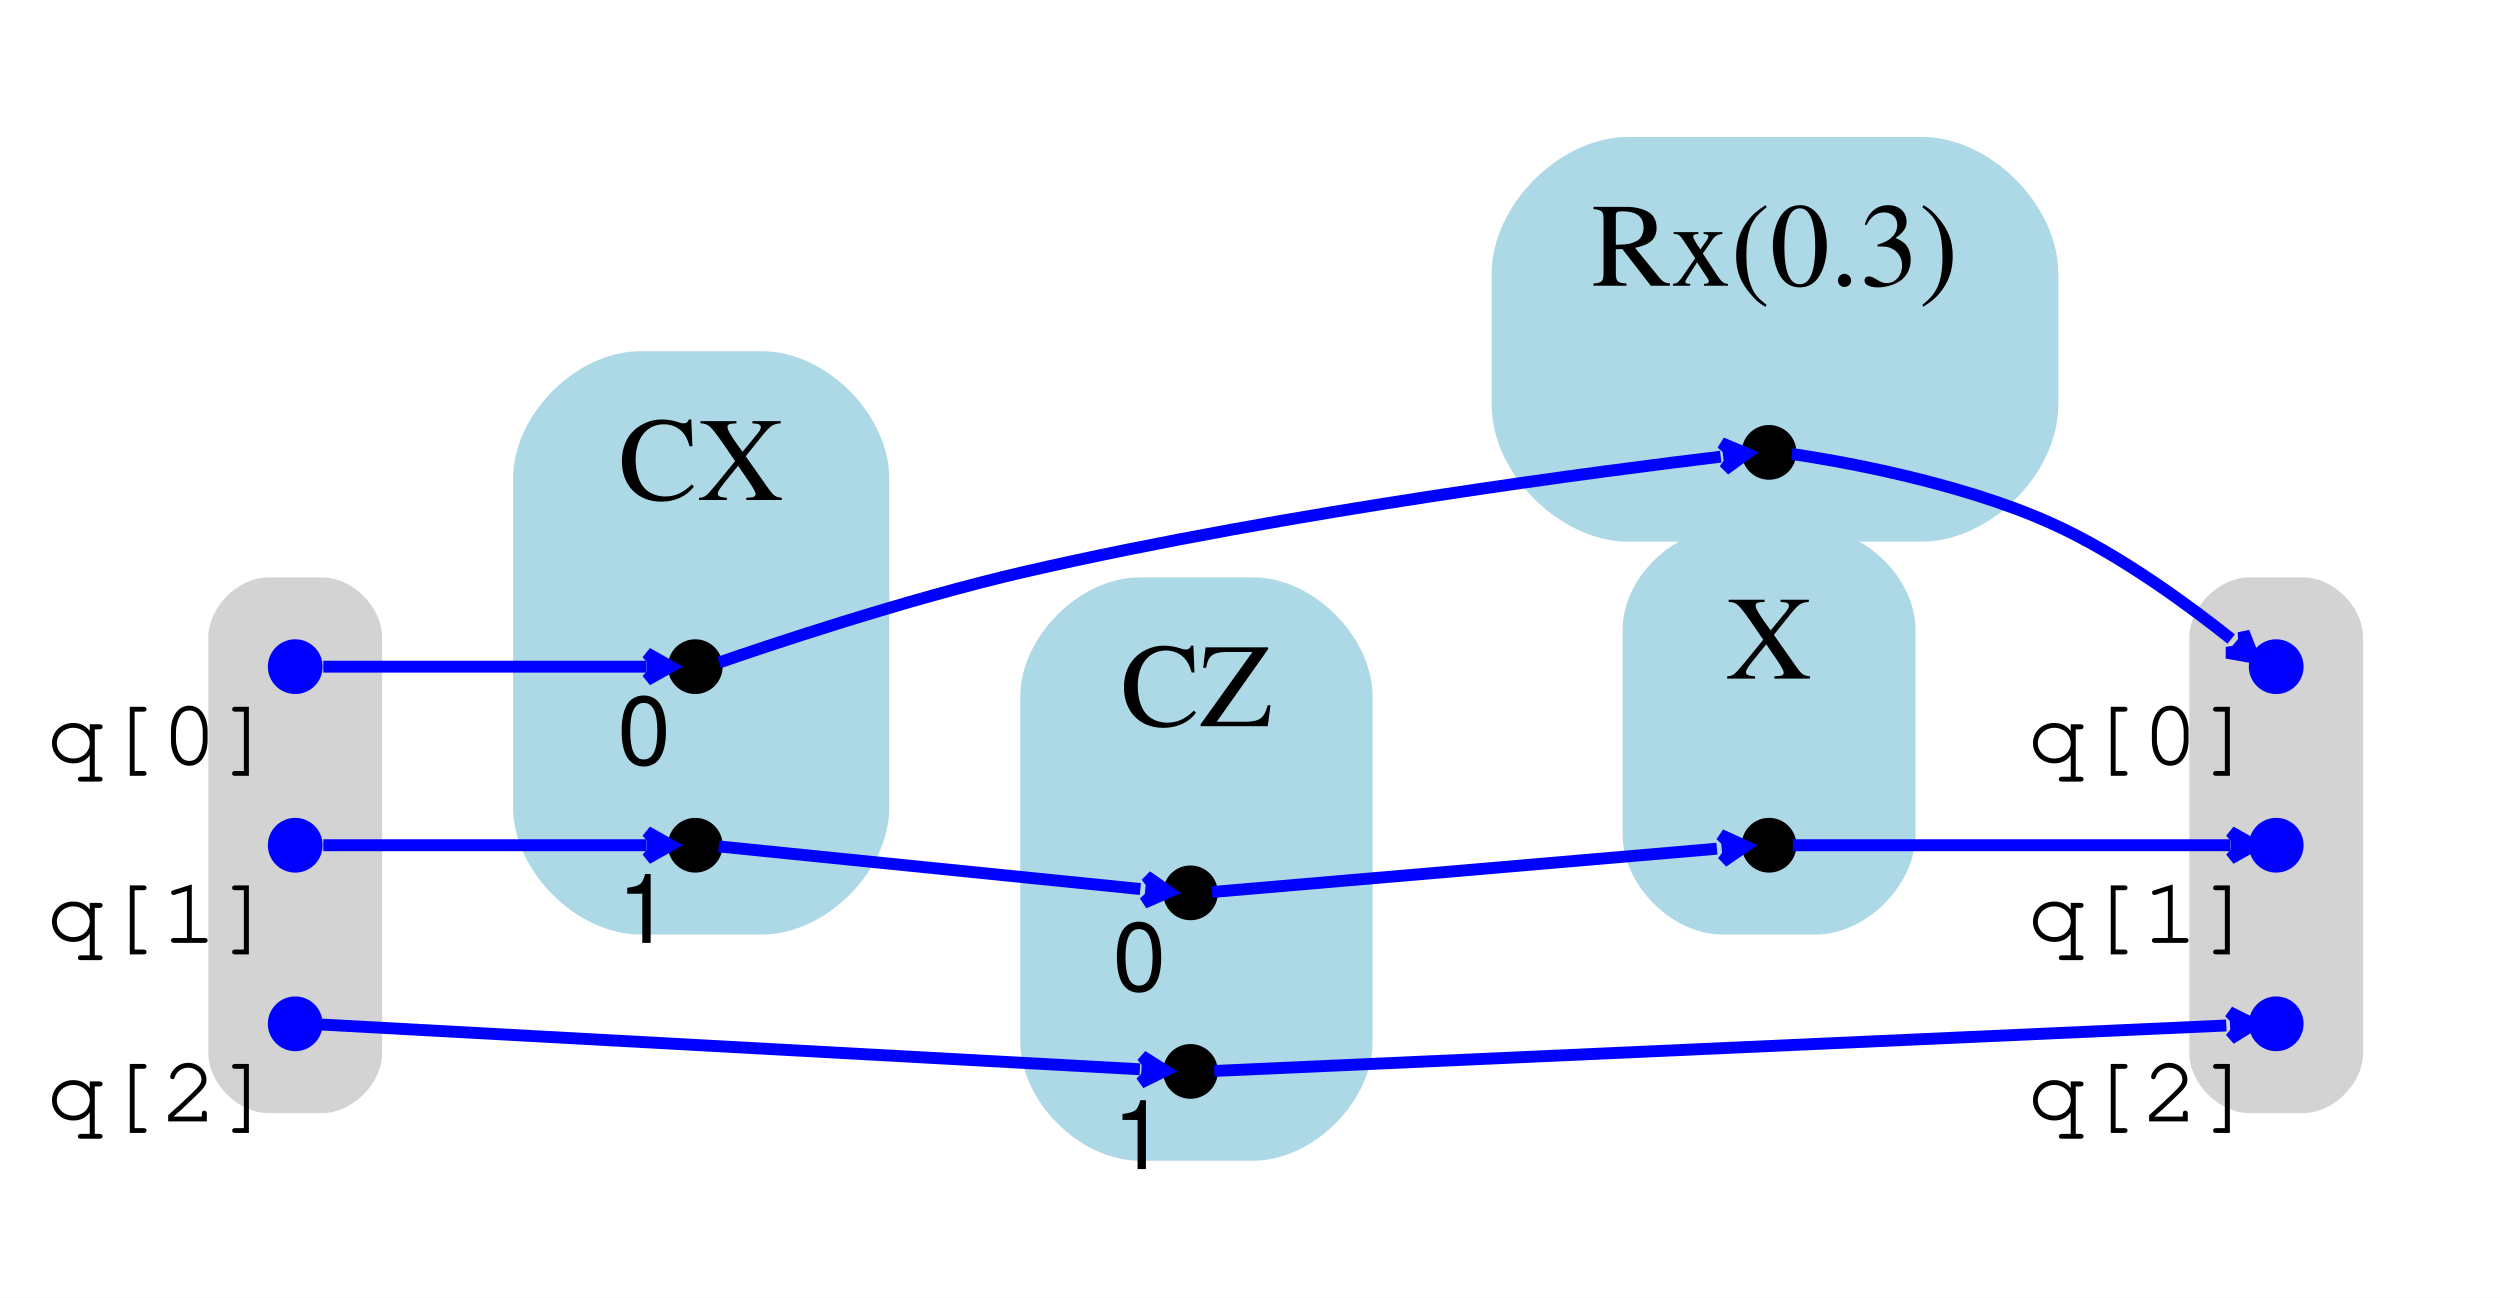
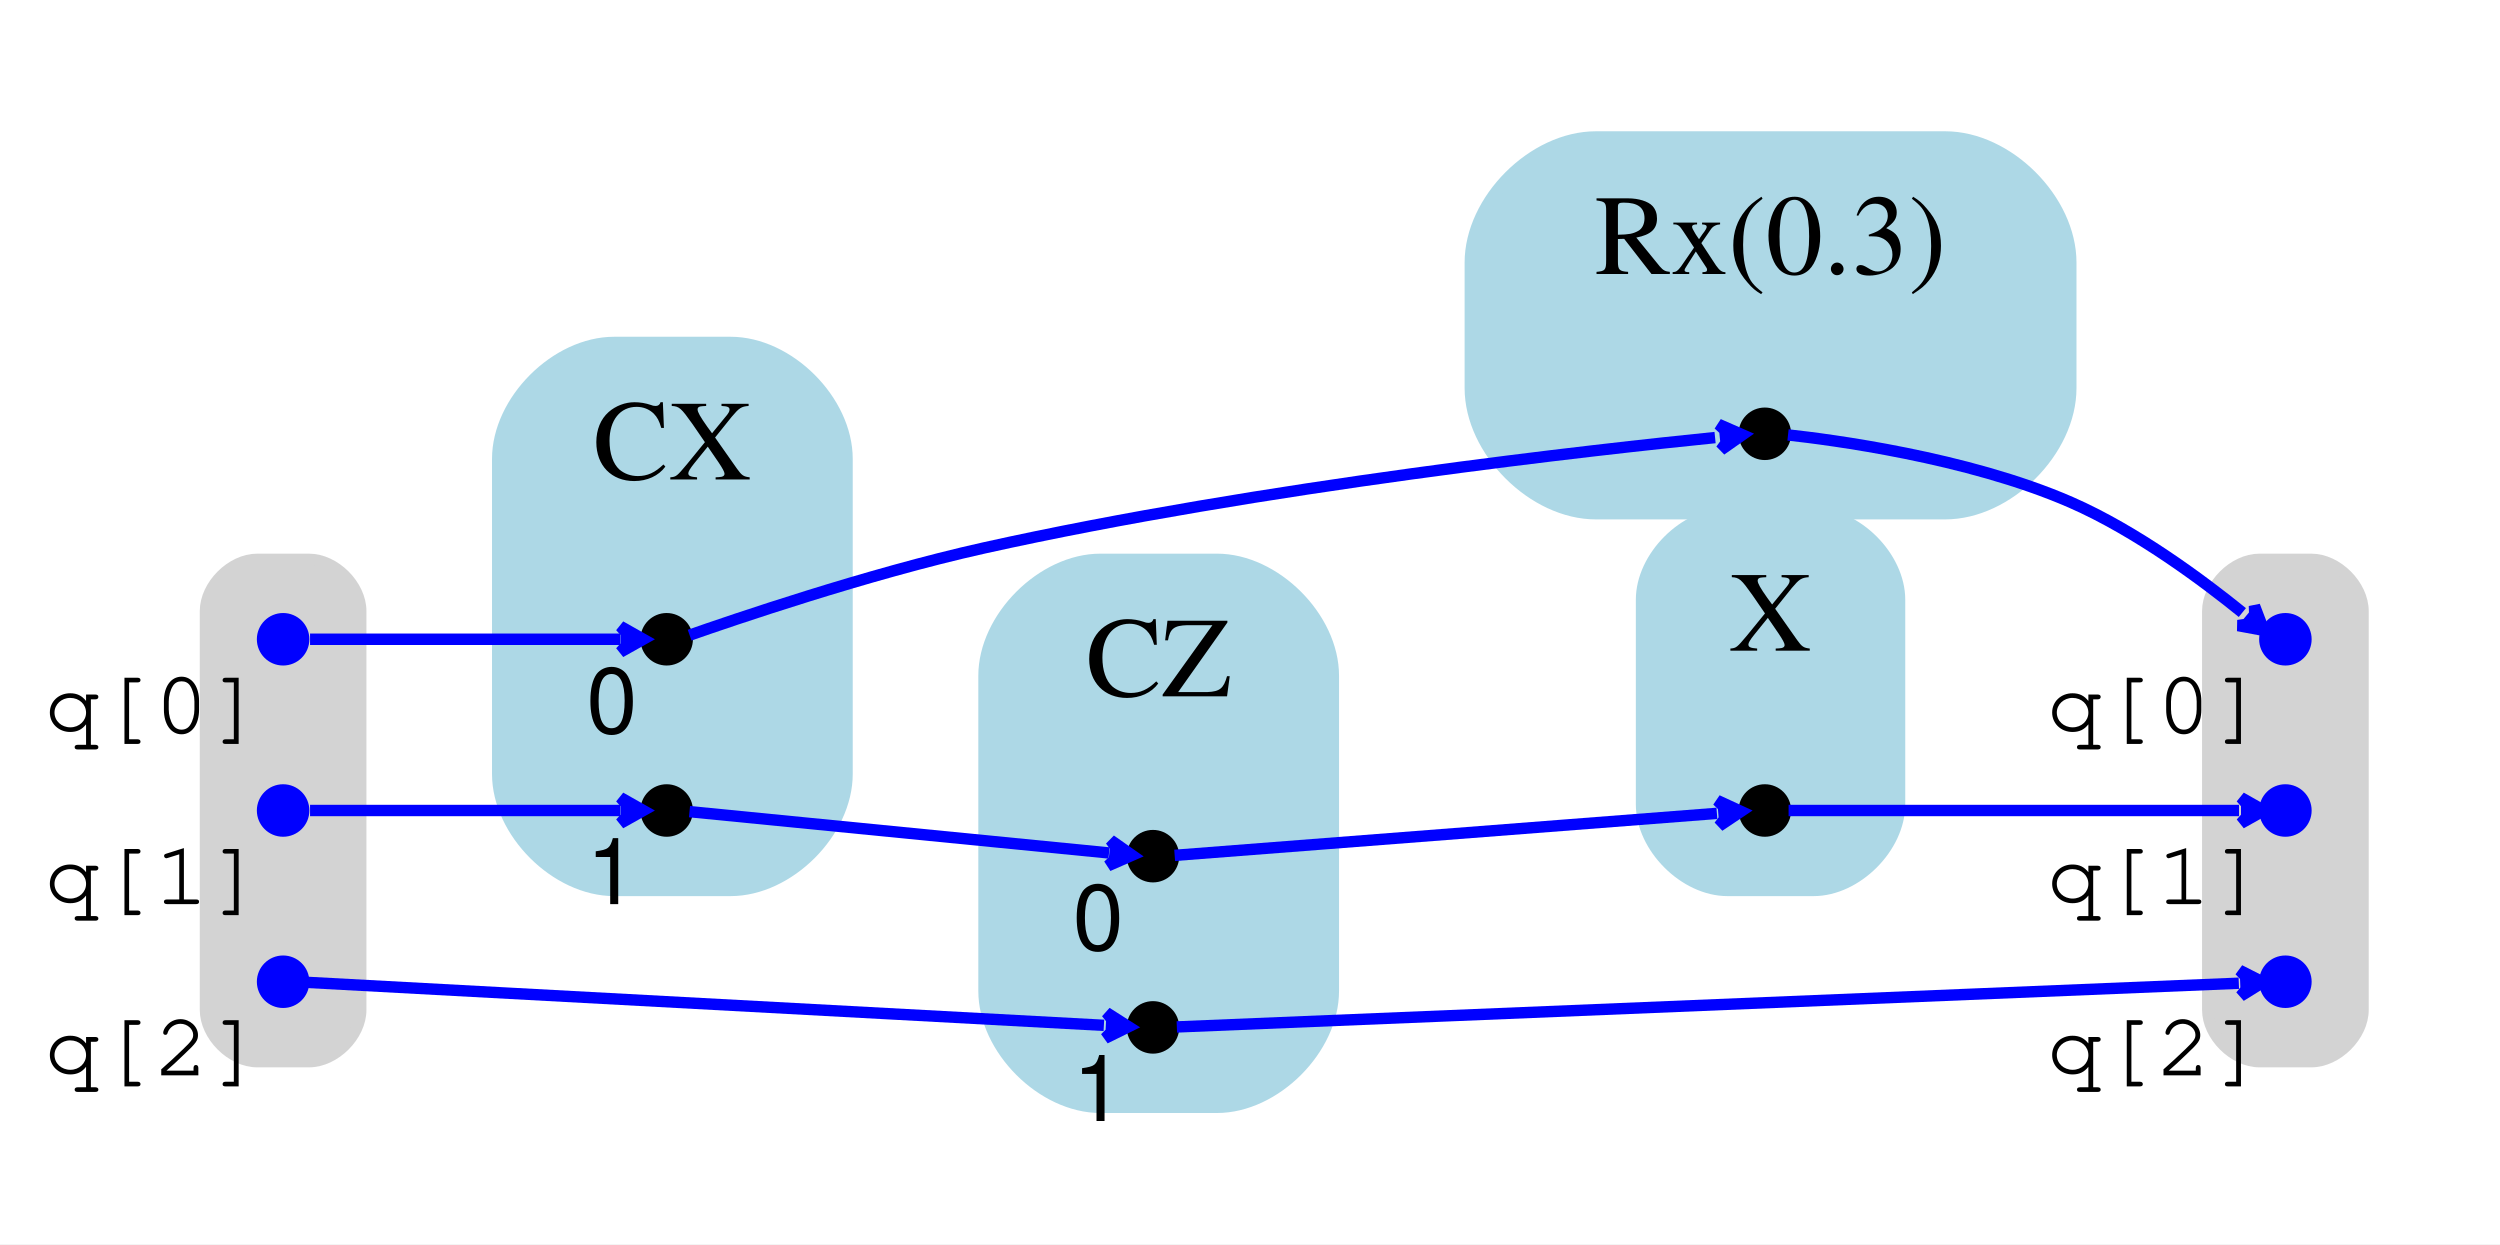
- <svg xmlns="http://www.w3.org/2000/svg" width="210pt" height="109pt" viewBox="0.00 0.00 210.00 109.00">
+ <svg xmlns="http://www.w3.org/2000/svg" width="219pt" height="109pt" viewBox="0.00 0.00 219.00 109.00">
  <g id="graph0" class="graph" transform="scale(1 1) rotate(0) translate(4 105)">
-     <polygon fill="white" stroke="transparent" points="-4,4 -4,-105 206,-105 206,4 -4,4" />
+     <polygon fill="white" stroke="transparent" points="-4,4 -4,-105 215,-105 215,4 -4,4" />
    <g id="clust1" class="cluster">
      <path fill="lightgrey" stroke="lightgrey" d="M18.53,-12C18.53,-12 23.07,-12 23.07,-12 25.33,-12 27.6,-14.27 27.6,-16.53 27.6,-16.53 27.6,-51.47 27.6,-51.47 27.6,-53.73 25.33,-56 23.07,-56 23.07,-56 18.53,-56 18.53,-56 16.27,-56 14,-53.73 14,-51.47 14,-51.47 14,-16.53 14,-16.53 14,-14.27 16.27,-12 18.53,-12" />
    </g>
    <g id="clust3" class="cluster">
-       <path fill="lightgrey" stroke="lightgrey" d="M184.93,-12C184.93,-12 189.47,-12 189.47,-12 191.73,-12 194,-14.27 194,-16.53 194,-16.53 194,-51.47 194,-51.47 194,-53.73 191.73,-56 189.47,-56 189.47,-56 184.93,-56 184.93,-56 182.67,-56 180.4,-53.73 180.4,-51.47 180.4,-51.47 180.4,-16.53 180.4,-16.53 180.4,-14.27 182.67,-12 184.93,-12" />
+       <path fill="lightgrey" stroke="lightgrey" d="M193.93,-12C193.93,-12 198.47,-12 198.47,-12 200.73,-12 203,-14.27 203,-16.53 203,-16.53 203,-51.47 203,-51.47 203,-53.73 200.73,-56 198.47,-56 198.47,-56 193.93,-56 193.93,-56 191.67,-56 189.4,-53.73 189.4,-51.47 189.4,-51.47 189.4,-16.53 189.4,-16.53 189.4,-14.27 191.67,-12 193.93,-12" />
    </g>
    <g id="clust5" class="cluster">
      <path fill="lightblue" stroke="lightblue" d="M49.8,-27C49.8,-27 60,-27 60,-27 65.1,-27 70.2,-32.1 70.2,-37.2 70.2,-37.2 70.2,-64.8 70.2,-64.8 70.2,-69.9 65.1,-75 60,-75 60,-75 49.8,-75 49.8,-75 44.7,-75 39.6,-69.9 39.6,-64.8 39.6,-64.8 39.6,-37.2 39.6,-37.2 39.6,-32.1 44.7,-27 49.8,-27" />
      <text text-anchor="middle" x="54.9" y="-63" font-family="Times,serif" font-size="10.00">CX</text>
    </g>
    <g id="clust6" class="cluster">
-       <path fill="lightblue" stroke="lightblue" d="M91.73,-8C91.73,-8 101.27,-8 101.27,-8 106.03,-8 110.8,-12.77 110.8,-17.53 110.8,-17.53 110.8,-46.47 110.8,-46.47 110.8,-51.23 106.03,-56 101.27,-56 101.27,-56 91.73,-56 91.73,-56 86.97,-56 82.2,-51.23 82.2,-46.47 82.2,-46.47 82.2,-17.53 82.2,-17.53 82.2,-12.77 86.97,-8 91.73,-8" />
-       <text text-anchor="middle" x="96.5" y="-44" font-family="Times,serif" font-size="10.00">CZ</text>
+       <path fill="lightblue" stroke="lightblue" d="M92.4,-8C92.4,-8 102.6,-8 102.6,-8 107.7,-8 112.8,-13.1 112.8,-18.2 112.8,-18.2 112.8,-45.8 112.8,-45.8 112.8,-50.9 107.7,-56 102.6,-56 102.6,-56 92.4,-56 92.4,-56 87.3,-56 82.2,-50.9 82.2,-45.8 82.2,-45.8 82.2,-18.2 82.2,-18.2 82.2,-13.1 87.3,-8 92.4,-8" />
+       <text text-anchor="middle" x="97.5" y="-44" font-family="Times,serif" font-size="10.00">CZ</text>
    </g>
    <g id="clust7" class="cluster">
-       <path fill="lightblue" stroke="lightblue" d="M140.67,-27C140.67,-27 148.53,-27 148.53,-27 152.47,-27 156.4,-30.93 156.4,-34.87 156.4,-34.87 156.4,-52.13 156.4,-52.13 156.4,-56.07 152.47,-60 148.53,-60 148.53,-60 140.67,-60 140.67,-60 136.73,-60 132.8,-56.07 132.8,-52.13 132.8,-52.13 132.8,-34.87 132.8,-34.87 132.8,-30.93 136.73,-27 140.67,-27" />
-       <text text-anchor="middle" x="144.6" y="-48" font-family="Times,serif" font-size="10.00">X</text>
+       <path fill="lightblue" stroke="lightblue" d="M147.33,-27C147.33,-27 154.87,-27 154.87,-27 158.63,-27 162.4,-30.77 162.4,-34.53 162.4,-34.53 162.4,-52.47 162.4,-52.47 162.4,-56.23 158.63,-60 154.87,-60 154.87,-60 147.33,-60 147.33,-60 143.57,-60 139.8,-56.23 139.8,-52.47 139.8,-52.47 139.8,-34.53 139.8,-34.53 139.8,-30.77 143.57,-27 147.33,-27" />
+       <text text-anchor="middle" x="151.1" y="-48" font-family="Times,serif" font-size="10.00">X</text>
    </g>
    <g id="clust8" class="cluster">
-       <path fill="lightblue" stroke="lightblue" d="M132.8,-60C132.8,-60 157.4,-60 157.4,-60 162.9,-60 168.4,-65.5 168.4,-71 168.4,-71 168.4,-82 168.4,-82 168.4,-87.5 162.9,-93 157.4,-93 157.4,-93 132.8,-93 132.8,-93 127.3,-93 121.8,-87.5 121.8,-82 121.8,-82 121.8,-71 121.8,-71 121.8,-65.5 127.3,-60 132.8,-60" />
-       <text text-anchor="middle" x="145.1" y="-81" font-family="Times,serif" font-size="10.00">Rx(0.3)</text>
+       <path fill="lightblue" stroke="lightblue" d="M135.8,-60C135.8,-60 166.4,-60 166.4,-60 171.9,-60 177.4,-65.5 177.4,-71 177.4,-71 177.4,-82 177.4,-82 177.4,-87.5 171.9,-93 166.4,-93 166.4,-93 135.8,-93 135.8,-93 130.3,-93 124.8,-87.5 124.8,-82 124.8,-82 124.8,-71 124.8,-71 124.8,-65.5 130.3,-60 135.8,-60" />
+       <text text-anchor="middle" x="151.1" y="-81" font-family="Times,serif" font-size="10.00">Rx(0.3)</text>
    </g>
    <g id="node1" class="node">
      <ellipse fill="blue" stroke="blue" cx="20.8" cy="-49" rx="1.8" ry="1.8" />
      <text text-anchor="middle" x="9.5" y="-40.8" font-family="Courier,monospace" font-size="8.00">q[0]</text>
    </g>
    <g id="node7" class="node">
      <ellipse fill="black" stroke="black" cx="54.4" cy="-49" rx="1.8" ry="1.8" />
-       <text text-anchor="middle" x="50.1" y="-40.8" font-family="Helvetica,sans-Serif" font-size="8.00">0</text>
+       <text text-anchor="middle" x="49.6" y="-40.8" font-family="Helvetica,sans-Serif" font-size="8.00">0</text>
    </g>
    <g id="edge1" class="edge">
      <path fill="none" stroke="blue" d="M23.16,-49C27.87,-49 43.6,-49 50.32,-49" />
      <polygon fill="blue" stroke="blue" points="52.35,-49 50.35,-50.13 51.35,-49 50.35,-49 50.35,-49 50.35,-49 51.35,-49 50.35,-47.88 52.35,-49 52.35,-49" />
    </g>
    <g id="node2" class="node">
      <ellipse fill="blue" stroke="blue" cx="20.8" cy="-34" rx="1.8" ry="1.8" />
      <text text-anchor="middle" x="9.5" y="-25.8" font-family="Courier,monospace" font-size="8.00">q[1]</text>
    </g>
    <g id="node8" class="node">
      <ellipse fill="black" stroke="black" cx="54.4" cy="-34" rx="1.8" ry="1.8" />
-       <text text-anchor="middle" x="50.1" y="-25.8" font-family="Helvetica,sans-Serif" font-size="8.00">1</text>
+       <text text-anchor="middle" x="49.6" y="-25.8" font-family="Helvetica,sans-Serif" font-size="8.00">1</text>
    </g>
    <g id="edge2" class="edge">
      <path fill="none" stroke="blue" d="M23.16,-34C27.87,-34 43.6,-34 50.32,-34" />
      <polygon fill="blue" stroke="blue" points="52.35,-34 50.35,-35.13 51.35,-34 50.35,-34 50.35,-34 50.35,-34 51.35,-34 50.35,-32.88 52.35,-34 52.35,-34" />
    </g>
    <g id="node3" class="node">
      <ellipse fill="blue" stroke="blue" cx="20.8" cy="-19" rx="1.8" ry="1.8" />
      <text text-anchor="middle" x="9.5" y="-10.8" font-family="Courier,monospace" font-size="8.00">q[2]</text>
    </g>
    <g id="node10" class="node">
-       <ellipse fill="black" stroke="black" cx="96" cy="-15" rx="1.8" ry="1.8" />
-       <text text-anchor="middle" x="91.7" y="-6.8" font-family="Helvetica,sans-Serif" font-size="8.00">1</text>
+       <ellipse fill="black" stroke="black" cx="97" cy="-15" rx="1.8" ry="1.8" />
+       <text text-anchor="middle" x="92.2" y="-6.8" font-family="Helvetica,sans-Serif" font-size="8.00">1</text>
    </g>
    <g id="edge3" class="edge">
-       <path fill="none" stroke="blue" d="M22.62,-18.96C29.57,-18.58 78.57,-15.9 91.75,-15.18" />
-       <polygon fill="blue" stroke="blue" points="93.88,-15.06 91.94,-16.29 92.88,-15.12 91.88,-15.17 91.88,-15.17 91.88,-15.17 92.88,-15.12 91.82,-14.05 93.88,-15.06 93.88,-15.06" />
+       <path fill="none" stroke="blue" d="M22.63,-18.96C29.68,-18.58 79.35,-15.9 92.7,-15.18" />
+       <polygon fill="blue" stroke="blue" points="94.86,-15.06 92.93,-16.29 93.87,-15.12 92.87,-15.17 92.87,-15.17 92.87,-15.17 93.87,-15.12 92.81,-14.05 94.86,-15.06 94.86,-15.06" />
    </g>
    <g id="node4" class="node">
-       <ellipse fill="blue" stroke="blue" cx="187.2" cy="-49" rx="1.8" ry="1.8" />
-       <text text-anchor="middle" x="175.9" y="-40.8" font-family="Courier,monospace" font-size="8.00">q[0]</text>
+       <ellipse fill="blue" stroke="blue" cx="196.2" cy="-49" rx="1.8" ry="1.8" />
+       <text text-anchor="middle" x="184.9" y="-40.8" font-family="Courier,monospace" font-size="8.00">q[0]</text>
    </g>
    <g id="node5" class="node">
-       <ellipse fill="blue" stroke="blue" cx="187.2" cy="-34" rx="1.8" ry="1.8" />
-       <text text-anchor="middle" x="175.9" y="-25.8" font-family="Courier,monospace" font-size="8.00">q[1]</text>
+       <ellipse fill="blue" stroke="blue" cx="196.2" cy="-34" rx="1.8" ry="1.8" />
+       <text text-anchor="middle" x="184.9" y="-25.8" font-family="Courier,monospace" font-size="8.00">q[1]</text>
    </g>
    <g id="node6" class="node">
-       <ellipse fill="blue" stroke="blue" cx="187.2" cy="-19" rx="1.8" ry="1.8" />
-       <text text-anchor="middle" x="175.9" y="-10.8" font-family="Courier,monospace" font-size="8.00">q[2]</text>
+       <ellipse fill="blue" stroke="blue" cx="196.2" cy="-19" rx="1.8" ry="1.8" />
+       <text text-anchor="middle" x="184.9" y="-10.8" font-family="Courier,monospace" font-size="8.00">q[2]</text>
    </g>
    <g id="node12" class="node">
-       <ellipse fill="black" stroke="black" cx="144.6" cy="-67" rx="1.8" ry="1.8" />
+       <ellipse fill="black" stroke="black" cx="150.6" cy="-67" rx="1.8" ry="1.8" />
    </g>
    <g id="edge5" class="edge">
-       <path fill="none" stroke="blue" d="M56.41,-49.35C59.93,-50.57 71.98,-54.65 82.2,-57 104.33,-62.08 131.53,-65.56 140.54,-66.64" />
-       <polygon fill="blue" stroke="blue" points="142.73,-66.9 140.61,-67.78 141.73,-66.78 140.74,-66.67 140.74,-66.67 140.74,-66.67 141.73,-66.78 140.87,-65.55 142.73,-66.9 142.73,-66.9" />
+       <path fill="none" stroke="blue" d="M56.41,-49.36C59.92,-50.59 71.96,-54.72 82.2,-57 106.48,-62.4 136.34,-65.67 146.24,-66.67" />
+       <polygon fill="blue" stroke="blue" points="148.64,-66.91 146.54,-67.83 147.65,-66.81 146.65,-66.71 146.65,-66.71 146.65,-66.71 147.65,-66.81 146.76,-65.59 148.64,-66.91 148.64,-66.91" />
    </g>
    <g id="node9" class="node">
-       <ellipse fill="black" stroke="black" cx="96" cy="-30" rx="1.8" ry="1.8" />
-       <text text-anchor="middle" x="91.7" y="-21.8" font-family="Helvetica,sans-Serif" font-size="8.00">0</text>
+       <ellipse fill="black" stroke="black" cx="97" cy="-30" rx="1.8" ry="1.8" />
+       <text text-anchor="middle" x="92.2" y="-21.8" font-family="Helvetica,sans-Serif" font-size="8.00">0</text>
    </g>
    <g id="edge4" class="edge">
-       <path fill="none" stroke="blue" d="M56.38,-33.9C61.3,-33.4 83.44,-31.17 91.79,-30.32" />
-       <polygon fill="blue" stroke="blue" points="94.19,-30.08 92.31,-31.4 93.2,-30.18 92.2,-30.28 92.2,-30.28 92.2,-30.28 93.2,-30.18 92.09,-29.16 94.19,-30.08 94.19,-30.08" />
+       <path fill="none" stroke="blue" d="M56.4,-33.9C61.54,-33.4 84.95,-31.09 93.15,-30.28" />
+       <polygon fill="blue" stroke="blue" points="95.17,-30.08 93.29,-31.4 94.18,-30.18 93.18,-30.28 93.18,-30.28 93.18,-30.28 94.18,-30.18 93.07,-29.16 95.17,-30.08 95.17,-30.08" />
    </g>
    <g id="node11" class="node">
-       <ellipse fill="black" stroke="black" cx="144.6" cy="-34" rx="1.8" ry="1.8" />
+       <ellipse fill="black" stroke="black" cx="150.6" cy="-34" rx="1.8" ry="1.8" />
    </g>
    <g id="edge6" class="edge">
-       <path fill="none" stroke="blue" d="M97.81,-30.07C102.89,-30.51 130.51,-32.88 140.22,-33.71" />
-       <polygon fill="blue" stroke="blue" points="142.62,-33.92 140.53,-34.87 141.62,-33.83 140.62,-33.74 140.62,-33.74 140.62,-33.74 141.62,-33.83 140.72,-32.62 142.62,-33.92 142.62,-33.92" />
+       <path fill="none" stroke="blue" d="M98.9,-30.07C104.62,-30.51 136.17,-32.96 146.4,-33.75" />
+       <polygon fill="blue" stroke="blue" points="148.51,-33.92 146.43,-34.88 147.51,-33.84 146.52,-33.76 146.52,-33.76 146.52,-33.76 147.51,-33.84 146.6,-32.64 148.51,-33.92 148.51,-33.92" />
    </g>
    <g id="edge7" class="edge">
-       <path fill="none" stroke="blue" d="M98,-15.04C106.61,-15.43 168.22,-18.19 183.01,-18.86" />
-       <polygon fill="blue" stroke="blue" points="185.32,-18.96 183.27,-19.99 184.32,-18.92 183.32,-18.87 183.32,-18.87 183.32,-18.87 184.32,-18.92 183.37,-17.75 185.32,-18.96 185.32,-18.96" />
+       <path fill="none" stroke="blue" d="M99.09,-15.04C108.56,-15.43 176.73,-18.24 192.12,-18.87" />
+       <polygon fill="blue" stroke="blue" points="194.24,-18.96 192.19,-20 193.24,-18.92 192.24,-18.88 192.24,-18.88 192.24,-18.88 193.24,-18.92 192.29,-17.75 194.24,-18.96 194.24,-18.96" />
    </g>
    <g id="edge8" class="edge">
-       <path fill="none" stroke="blue" d="M146.6,-34C151.74,-34 175.15,-34 183.35,-34" />
-       <polygon fill="blue" stroke="blue" points="185.37,-34 183.37,-35.13 184.37,-34 183.37,-34 183.37,-34 183.37,-34 184.37,-34 183.37,-32.88 185.37,-34 185.37,-34" />
+       <path fill="none" stroke="blue" d="M152.68,-34C158.19,-34 183.33,-34 192.14,-34" />
+       <polygon fill="blue" stroke="blue" points="194.31,-34 192.31,-35.13 193.31,-34 192.31,-34 192.31,-34 192.31,-34 193.31,-34 192.31,-32.88 194.31,-34 194.31,-34" />
    </g>
    <g id="edge9" class="edge">
-       <path fill="none" stroke="blue" d="M146.51,-66.87C149.65,-66.41 160.35,-64.65 168.4,-61 174.14,-58.4 180.06,-54 183.42,-51.32" />
-       <polygon fill="blue" stroke="blue" points="185.3,-49.77 184.47,-51.91 184.53,-50.4 183.76,-51.04 183.76,-51.04 183.76,-51.04 184.53,-50.4 183.04,-50.17 185.3,-49.77 185.3,-49.77" />
+       <path fill="none" stroke="blue" d="M152.63,-66.9C156.19,-66.51 168.29,-64.97 177.4,-61 183.17,-58.48 189.08,-54.06 192.43,-51.34" />
+       <polygon fill="blue" stroke="blue" points="194.31,-49.78 193.49,-51.93 193.54,-50.42 192.77,-51.06 192.77,-51.06 192.77,-51.06 193.54,-50.42 192.05,-50.2 194.31,-49.78 194.31,-49.78" />
    </g>
  </g>
</svg>
